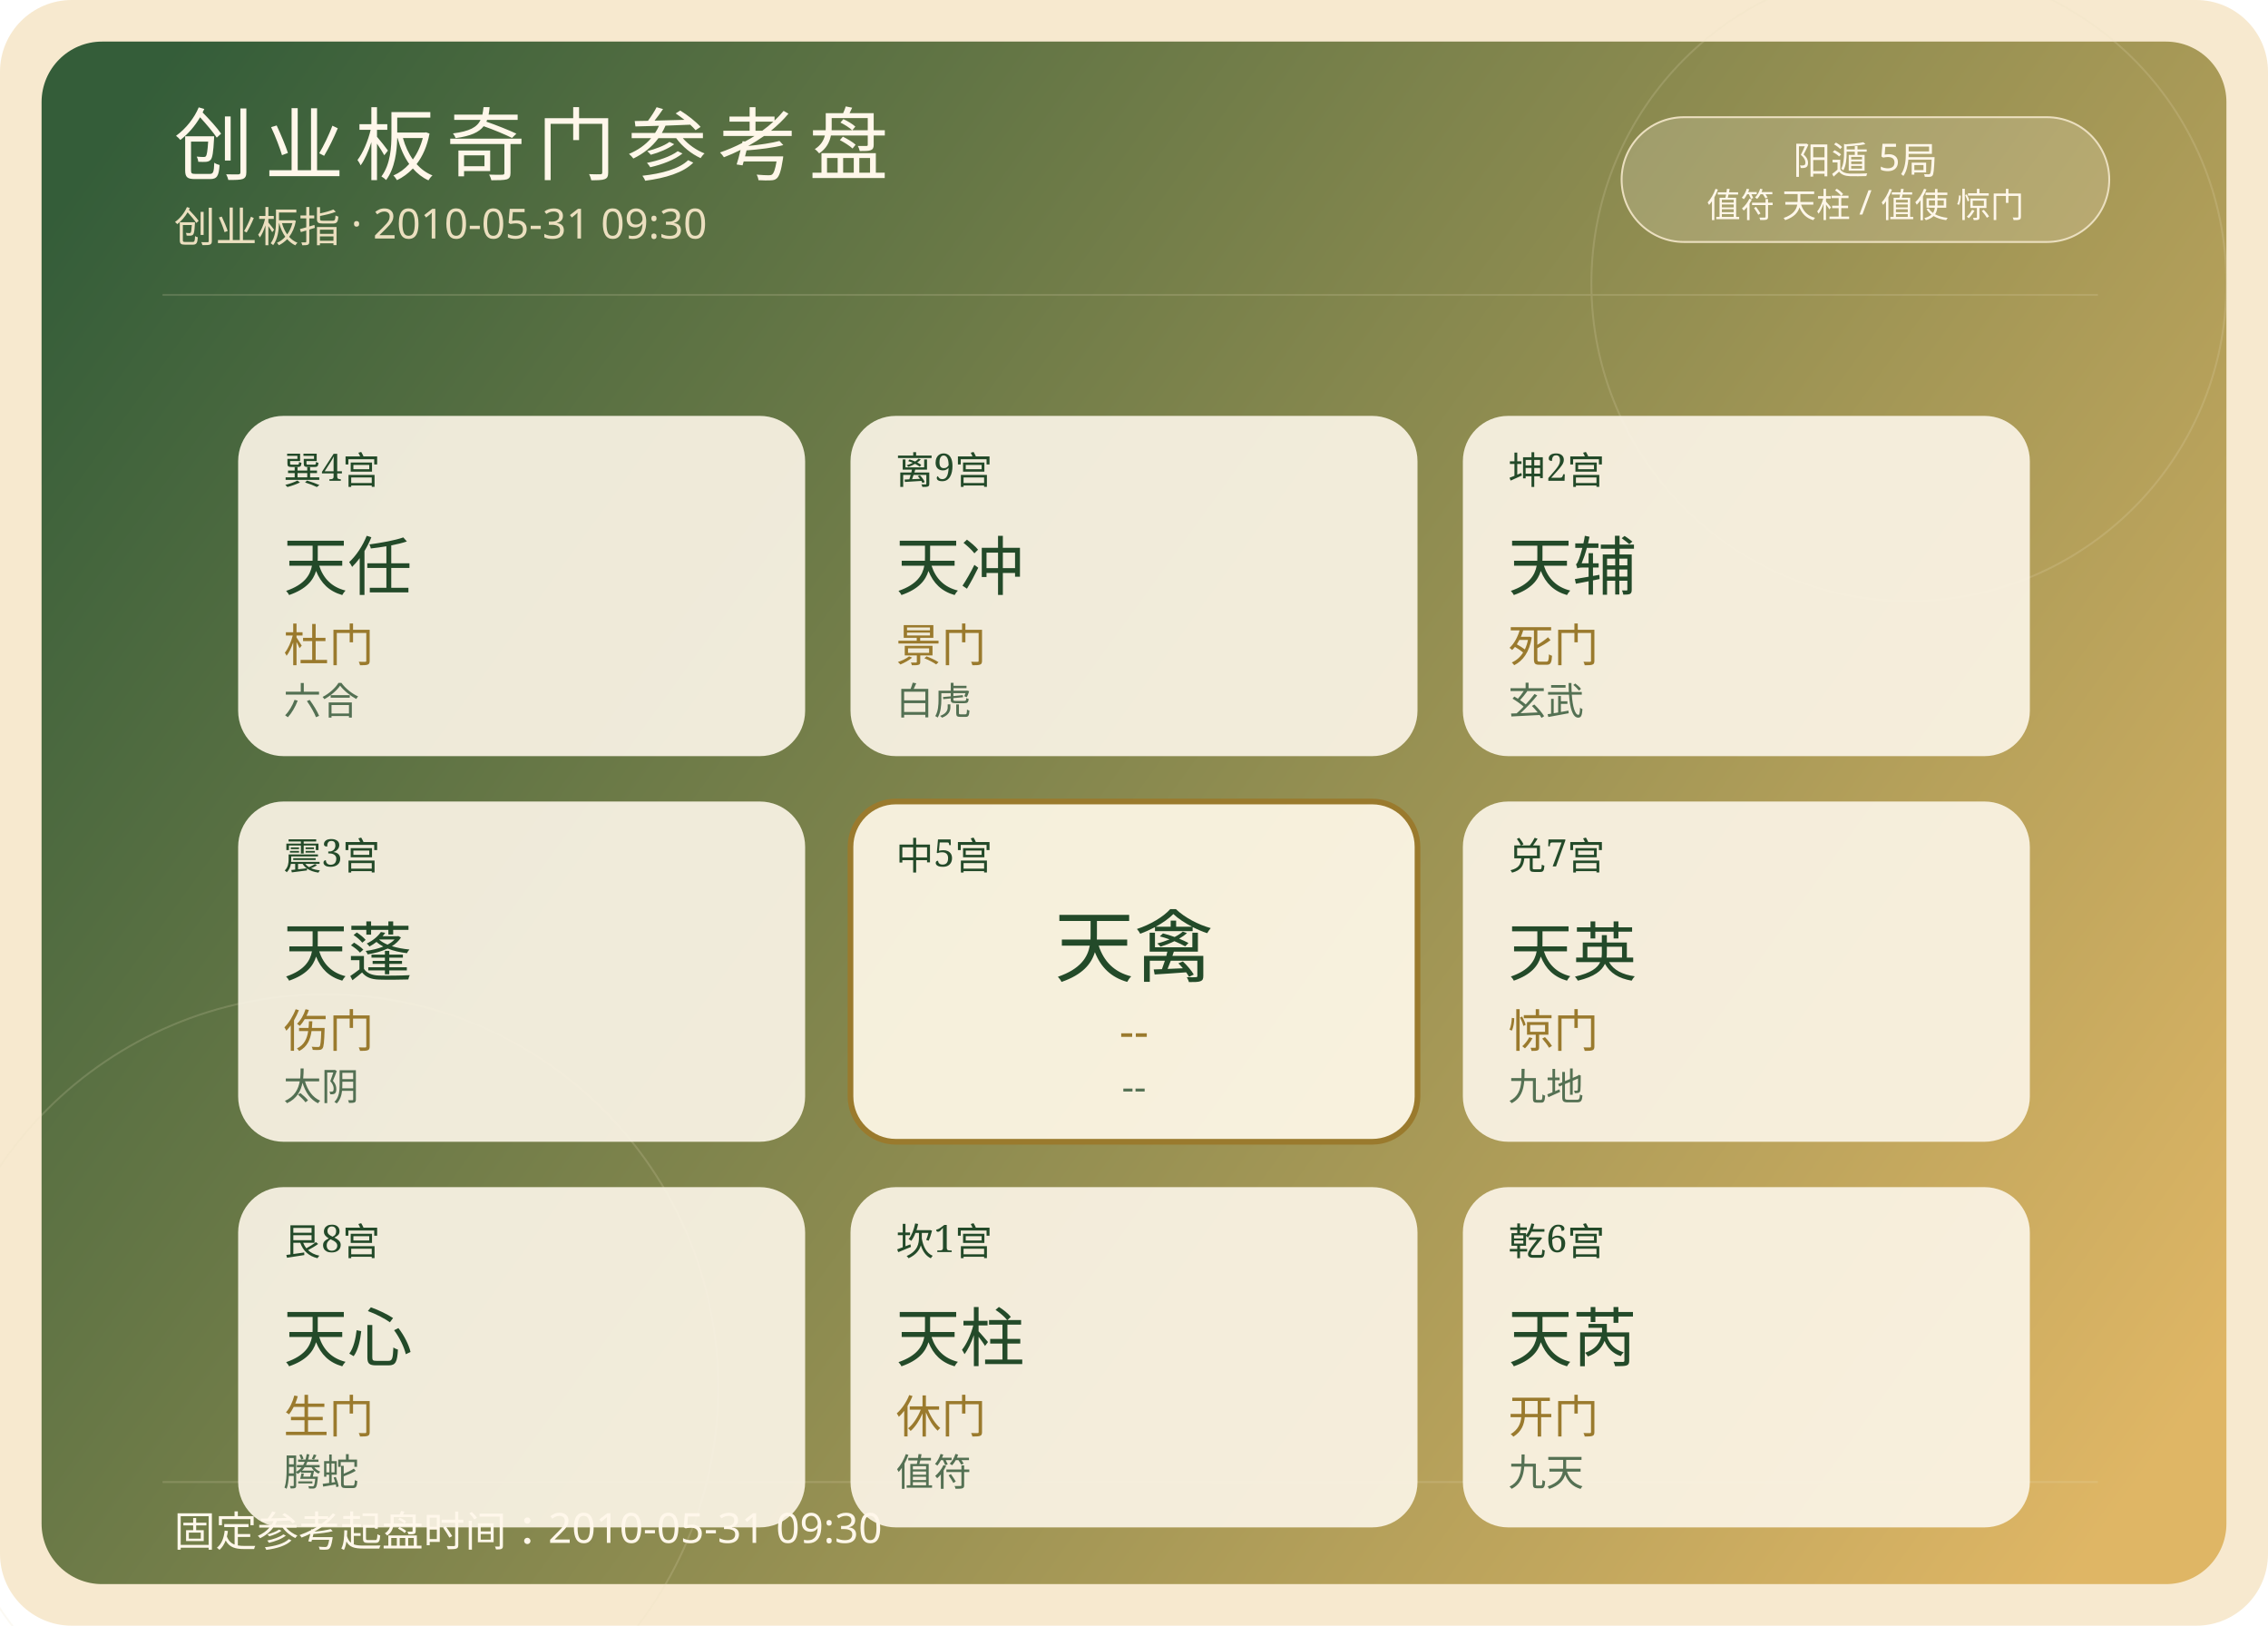
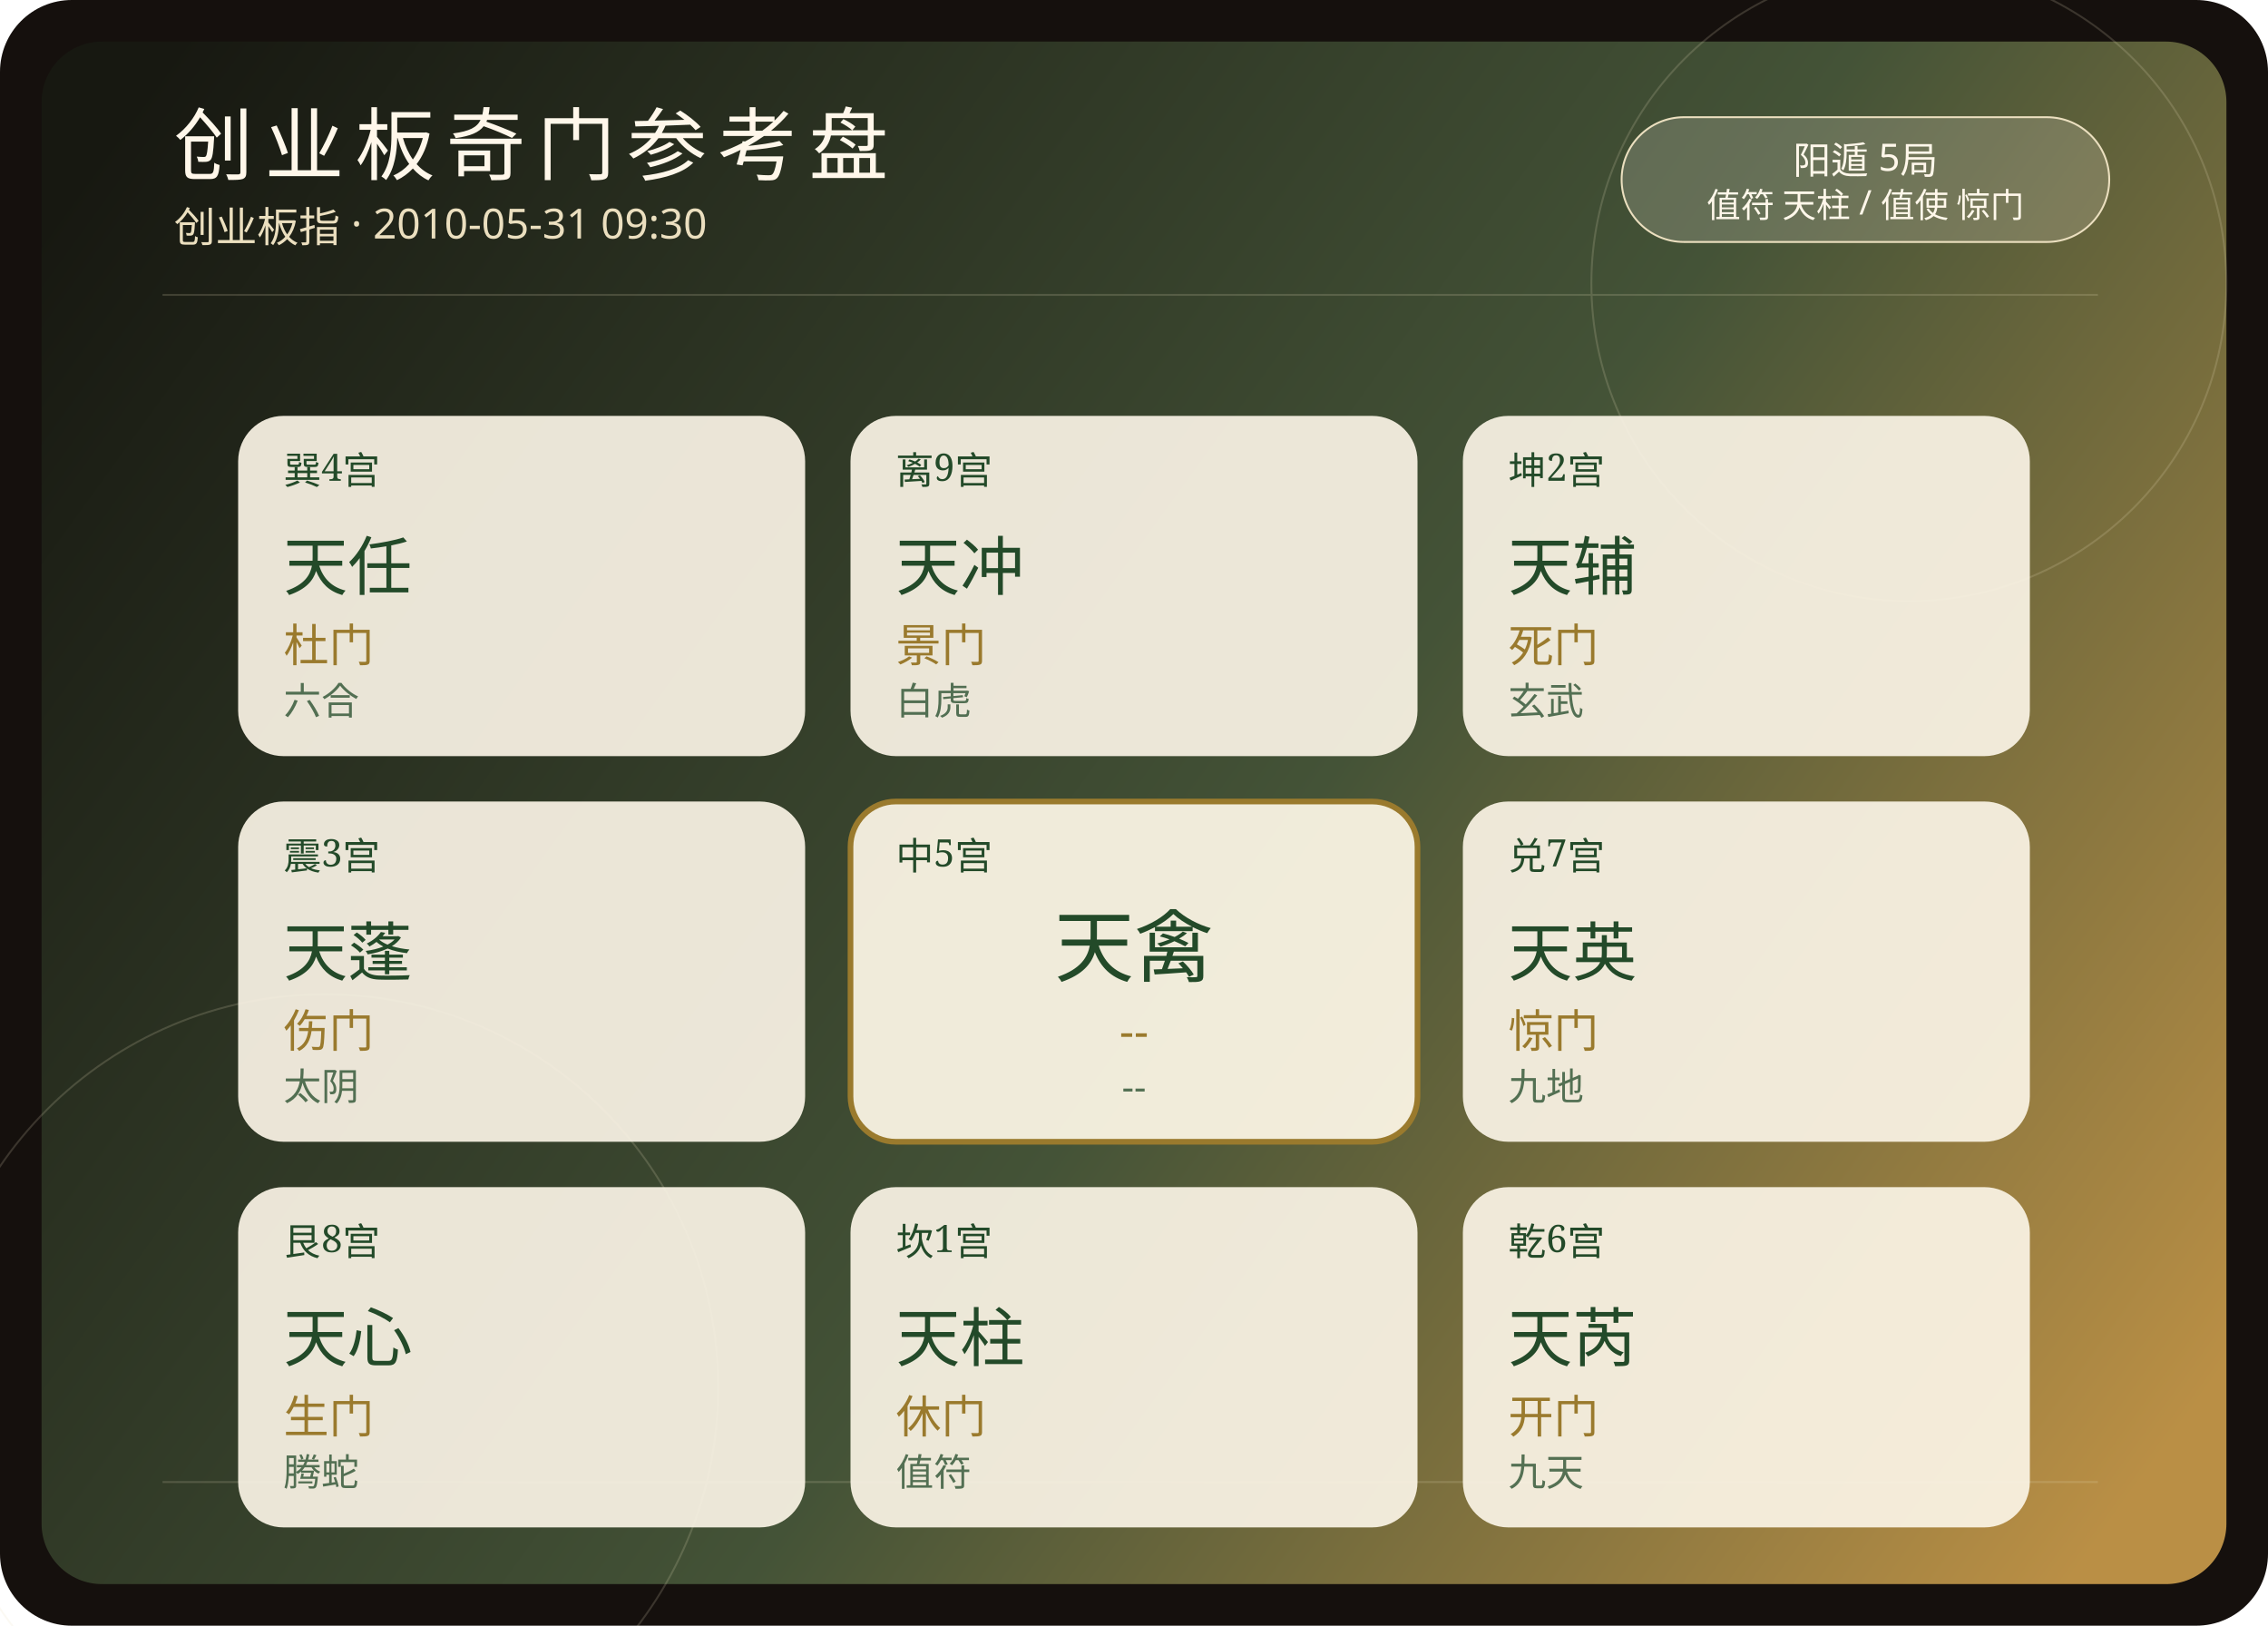
<svg xmlns="http://www.w3.org/2000/svg" width="1200" height="860" viewBox="0 0 1200 860" fill="none">
  <defs>
    <linearGradient id="bg-cyb" x1="72" y1="52" x2="1116" y2="808" gradientUnits="userSpaceOnUse">
-       <stop stop-color="#345d39" />
-       <stop offset="1" stop-color="#dfb665" />
+       <stop stop-color="#171811" />
+       <stop offset="0.56" stop-color="#445337" />
+       <stop offset="1" stop-color="#ba8f45" />
    </linearGradient>
  </defs>
-   <rect width="1200" height="860" rx="38" fill="#f7e9cf" />
+   <rect width="1200" height="860" rx="38" fill="#15100d" />
  <rect x="22" y="22" width="1156" height="816" rx="32" fill="url(#bg-cyb)" />
  <g opacity="0.18" stroke="#ebdfbf">
    <circle cx="1010" cy="150" r="168" />
    <circle cx="172" cy="734" r="208" />
    <path d="M86 156H1110" />
    <path d="M86 784H1110" />
  </g>
  <text x="92" y="92" fill="#fff7ea" font-size="42" font-family="Songti SC, STSong, serif" letter-spacing="6">创业板奇门参考盘</text>
  <text x="92" y="128" fill="#ebdfbf" font-size="22" font-family="PingFang SC, Microsoft YaHei, sans-serif">创业板指 · 2010-05-31 09:30</text>
  <rect x="858" y="62" width="258" height="66" rx="33" fill="#fff7ea" fill-opacity="0.18" stroke="#ebdfbf" />
  <text x="987" y="92" fill="#fff7ea" font-size="20" font-family="PingFang SC, Microsoft YaHei, sans-serif" text-anchor="middle">阳遁 5局</text>
  <text x="987" y="115" fill="#fff7ea" font-size="18" font-family="PingFang SC, Microsoft YaHei, sans-serif" text-anchor="middle">值符 天柱 / 值使 惊门</text>
  <g>
    <rect x="126" y="220" width="300" height="180" rx="24" fill="#fbf4e6" fill-opacity="0.92" stroke="transparent" stroke-width="0" />
    <text x="150" y="256" fill="#234a29" font-size="20" font-family="Songti SC, STSong, serif">巽4宫</text>
    <text x="150" y="312" fill="#234a29" font-size="34" font-family="Songti SC, STSong, serif">天任</text>
    <text x="150" y="350" fill="#9a7a2d" font-size="24" font-family="PingFang SC, Microsoft YaHei, sans-serif">杜门</text>
    <text x="150" y="378" fill="#234a29" fill-opacity="0.76" font-size="20" font-family="PingFang SC, Microsoft YaHei, sans-serif">六合</text>
  </g>
  <g>
    <rect x="450" y="220" width="300" height="180" rx="24" fill="#fbf4e6" fill-opacity="0.92" stroke="transparent" stroke-width="0" />
    <text x="474" y="256" fill="#234a29" font-size="20" font-family="Songti SC, STSong, serif">离9宫</text>
    <text x="474" y="312" fill="#234a29" font-size="34" font-family="Songti SC, STSong, serif">天冲</text>
    <text x="474" y="350" fill="#9a7a2d" font-size="24" font-family="PingFang SC, Microsoft YaHei, sans-serif">景门</text>
    <text x="474" y="378" fill="#234a29" fill-opacity="0.76" font-size="20" font-family="PingFang SC, Microsoft YaHei, sans-serif">白虎</text>
  </g>
  <g>
    <rect x="774" y="220" width="300" height="180" rx="24" fill="#fbf4e6" fill-opacity="0.92" stroke="transparent" stroke-width="0" />
    <text x="798" y="256" fill="#234a29" font-size="20" font-family="Songti SC, STSong, serif">坤2宫</text>
    <text x="798" y="312" fill="#234a29" font-size="34" font-family="Songti SC, STSong, serif">天辅</text>
    <text x="798" y="350" fill="#9a7a2d" font-size="24" font-family="PingFang SC, Microsoft YaHei, sans-serif">死门</text>
    <text x="798" y="378" fill="#234a29" fill-opacity="0.76" font-size="20" font-family="PingFang SC, Microsoft YaHei, sans-serif">玄武</text>
  </g>
  <g>
    <rect x="126" y="424" width="300" height="180" rx="24" fill="#fbf4e6" fill-opacity="0.92" stroke="transparent" stroke-width="0" />
    <text x="150" y="460" fill="#234a29" font-size="20" font-family="Songti SC, STSong, serif">震3宫</text>
    <text x="150" y="516" fill="#234a29" font-size="34" font-family="Songti SC, STSong, serif">天蓬</text>
    <text x="150" y="554" fill="#9a7a2d" font-size="24" font-family="PingFang SC, Microsoft YaHei, sans-serif">伤门</text>
    <text x="150" y="582" fill="#234a29" fill-opacity="0.76" font-size="20" font-family="PingFang SC, Microsoft YaHei, sans-serif">太阴</text>
  </g>
  <g>
    <rect x="450" y="424" width="300" height="180" rx="24" fill="#fff8e8" fill-opacity="0.92" stroke="#9a7a2d" stroke-width="3" />
    <text x="474" y="460" fill="#234a29" font-size="20" font-family="Songti SC, STSong, serif">中5宫</text>
    <text x="600" y="516" fill="#234a29" font-size="42" font-family="Songti SC, STSong, serif" text-anchor="middle">天禽</text>
    <text x="600" y="554" fill="#9a7a2d" font-size="24" font-family="PingFang SC, Microsoft YaHei, sans-serif" text-anchor="middle">--</text>
    <text x="600" y="582" fill="#234a29" fill-opacity="0.76" font-size="20" font-family="PingFang SC, Microsoft YaHei, sans-serif" text-anchor="middle">--</text>
  </g>
  <g>
    <rect x="774" y="424" width="300" height="180" rx="24" fill="#fbf4e6" fill-opacity="0.92" stroke="transparent" stroke-width="0" />
    <text x="798" y="460" fill="#234a29" font-size="20" font-family="Songti SC, STSong, serif">兑7宫</text>
    <text x="798" y="516" fill="#234a29" font-size="34" font-family="Songti SC, STSong, serif">天英</text>
    <text x="798" y="554" fill="#9a7a2d" font-size="24" font-family="PingFang SC, Microsoft YaHei, sans-serif">惊门</text>
    <text x="798" y="582" fill="#234a29" fill-opacity="0.76" font-size="20" font-family="PingFang SC, Microsoft YaHei, sans-serif">九地</text>
  </g>
  <g>
    <rect x="126" y="628" width="300" height="180" rx="24" fill="#fbf4e6" fill-opacity="0.92" stroke="transparent" stroke-width="0" />
    <text x="150" y="664" fill="#234a29" font-size="20" font-family="Songti SC, STSong, serif">艮8宫</text>
    <text x="150" y="720" fill="#234a29" font-size="34" font-family="Songti SC, STSong, serif">天心</text>
    <text x="150" y="758" fill="#9a7a2d" font-size="24" font-family="PingFang SC, Microsoft YaHei, sans-serif">生门</text>
    <text x="150" y="786" fill="#234a29" fill-opacity="0.76" font-size="20" font-family="PingFang SC, Microsoft YaHei, sans-serif">腾蛇</text>
  </g>
  <g>
    <rect x="450" y="628" width="300" height="180" rx="24" fill="#fbf4e6" fill-opacity="0.92" stroke="transparent" stroke-width="0" />
    <text x="474" y="664" fill="#234a29" font-size="20" font-family="Songti SC, STSong, serif">坎1宫</text>
    <text x="474" y="720" fill="#234a29" font-size="34" font-family="Songti SC, STSong, serif">天柱</text>
    <text x="474" y="758" fill="#9a7a2d" font-size="24" font-family="PingFang SC, Microsoft YaHei, sans-serif">休门</text>
    <text x="474" y="786" fill="#234a29" fill-opacity="0.76" font-size="20" font-family="PingFang SC, Microsoft YaHei, sans-serif">值符</text>
  </g>
  <g>
    <rect x="774" y="628" width="300" height="180" rx="24" fill="#fbf4e6" fill-opacity="0.92" stroke="transparent" stroke-width="0" />
    <text x="798" y="664" fill="#234a29" font-size="20" font-family="Songti SC, STSong, serif">乾6宫</text>
    <text x="798" y="720" fill="#234a29" font-size="34" font-family="Songti SC, STSong, serif">天芮</text>
    <text x="798" y="758" fill="#9a7a2d" font-size="24" font-family="PingFang SC, Microsoft YaHei, sans-serif">开门</text>
    <text x="798" y="786" fill="#234a29" fill-opacity="0.76" font-size="20" font-family="PingFang SC, Microsoft YaHei, sans-serif">九天</text>
  </g>
-   <text x="92" y="818" fill="#fff7ea" font-size="22" font-family="PingFang SC, Microsoft YaHei, sans-serif">固定参考起盘时间：2010-05-31 09:30</text>
</svg>
